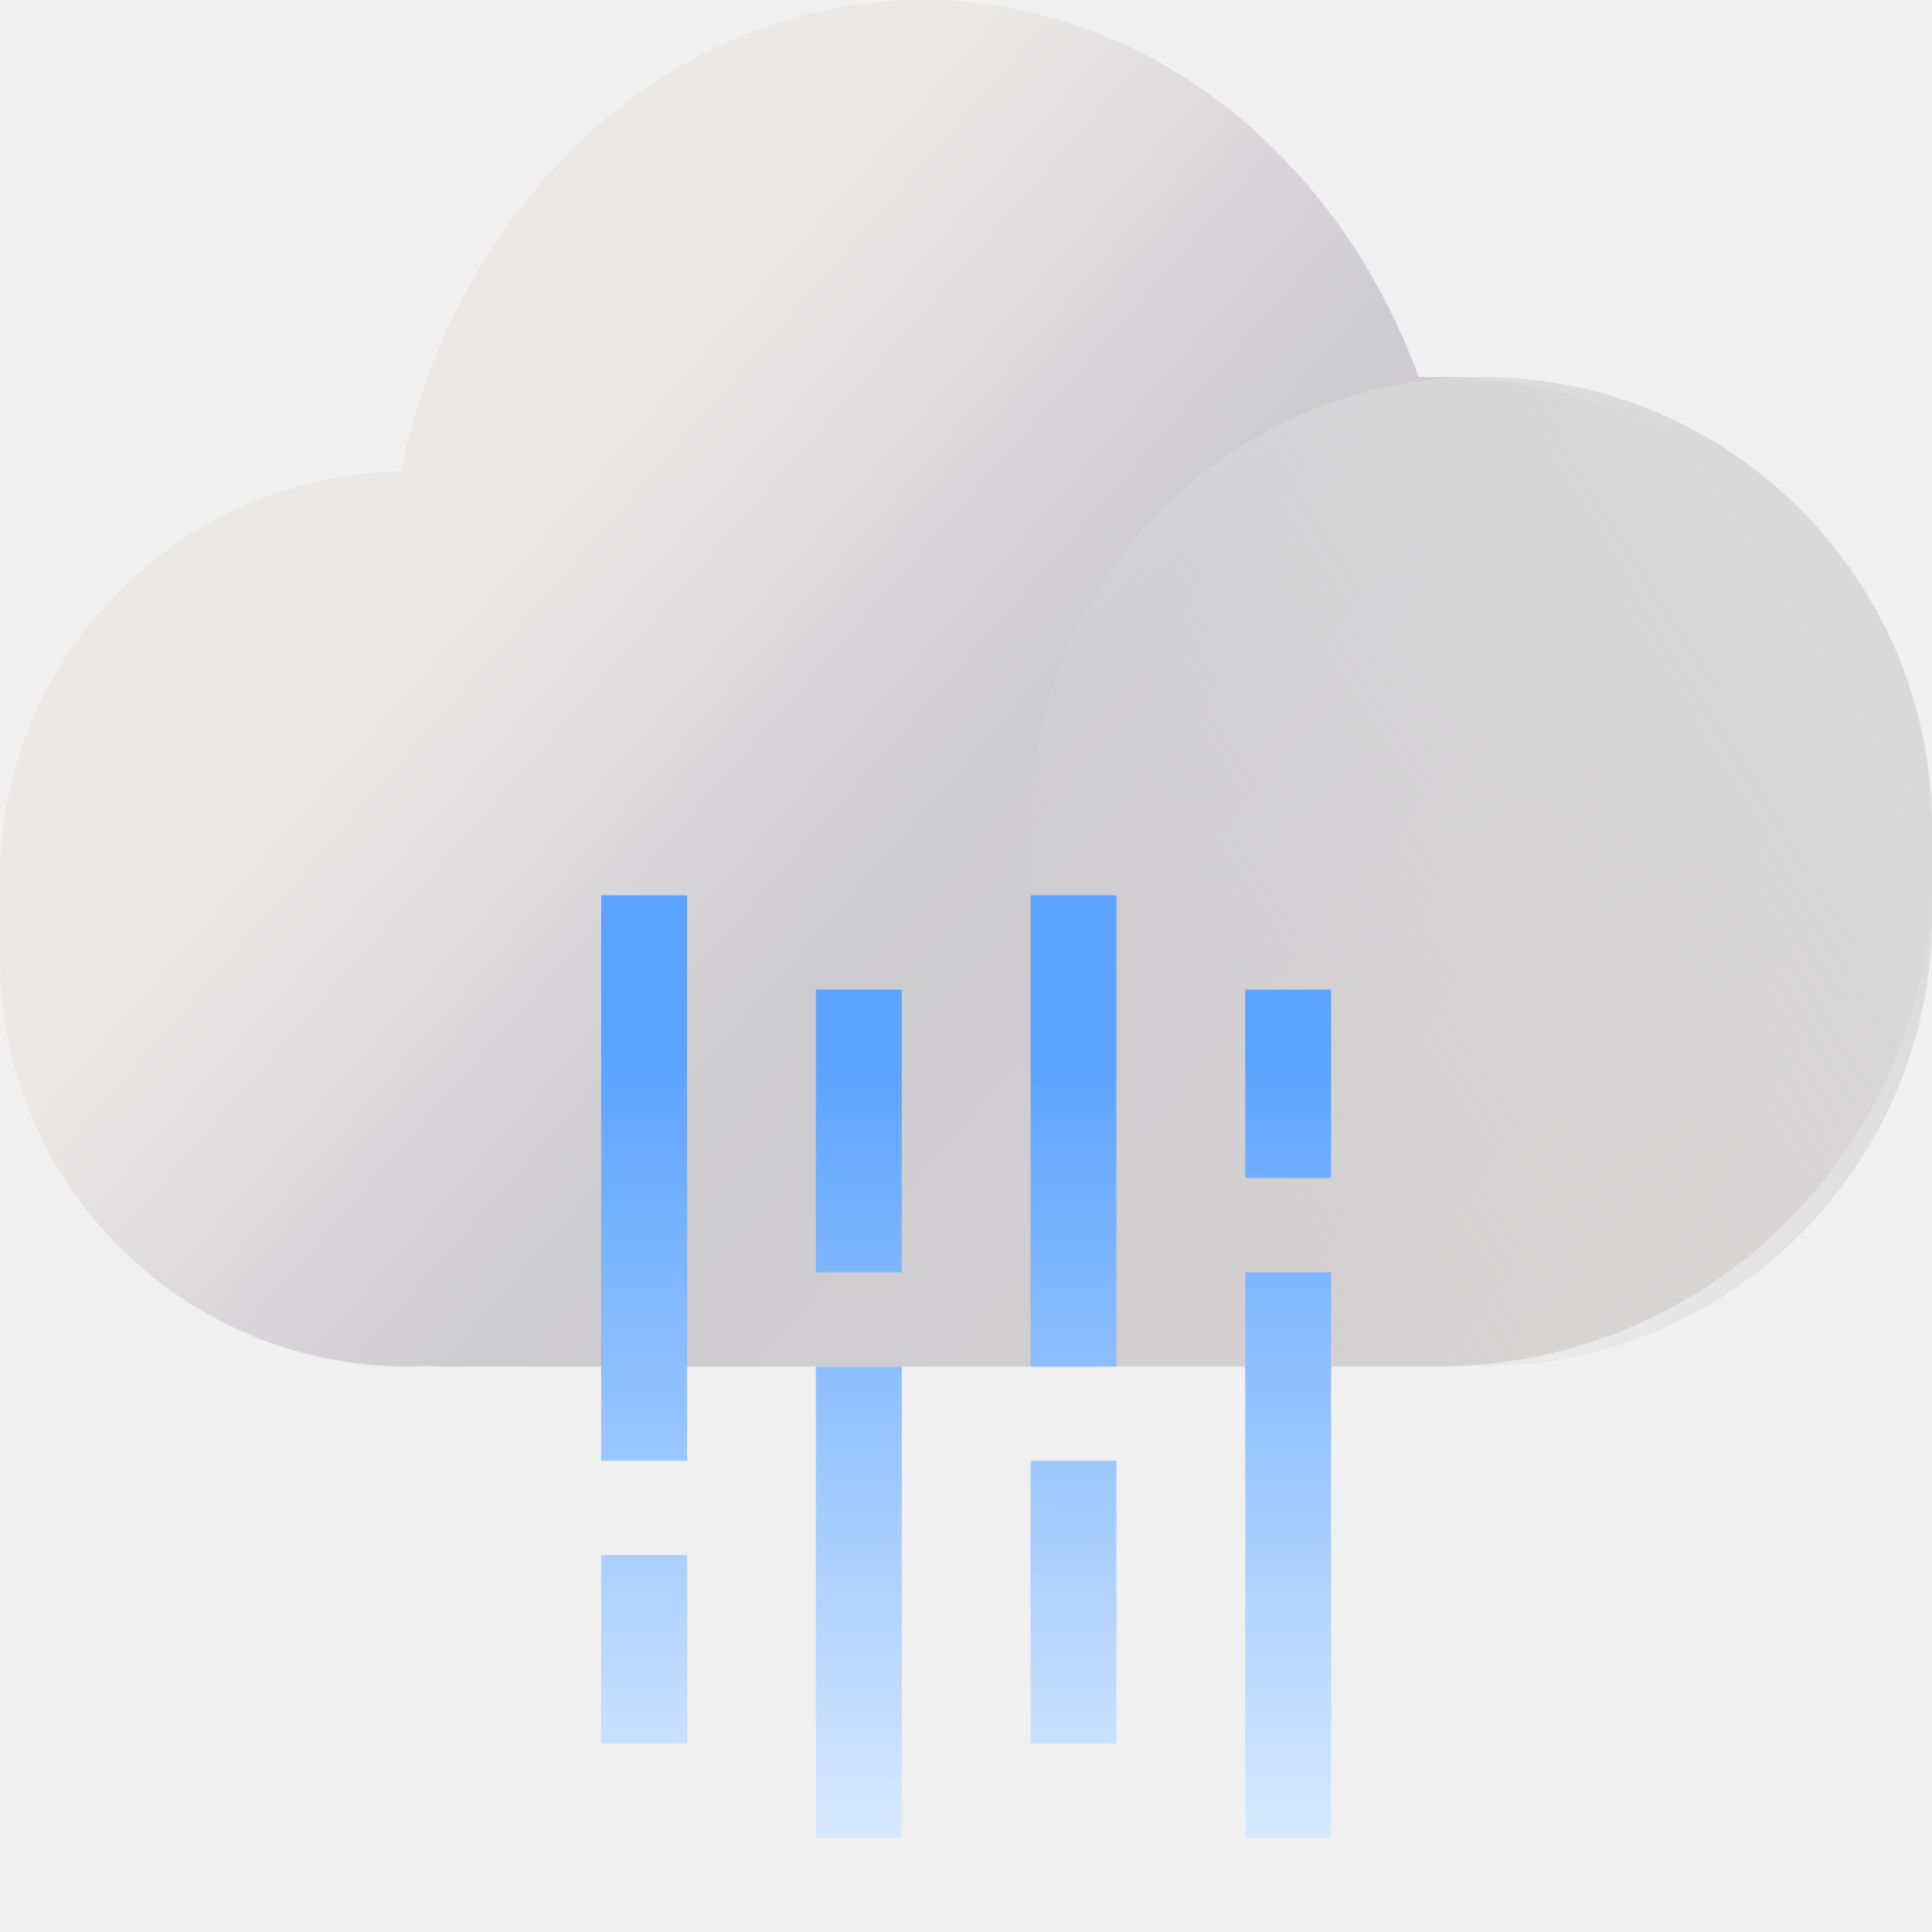
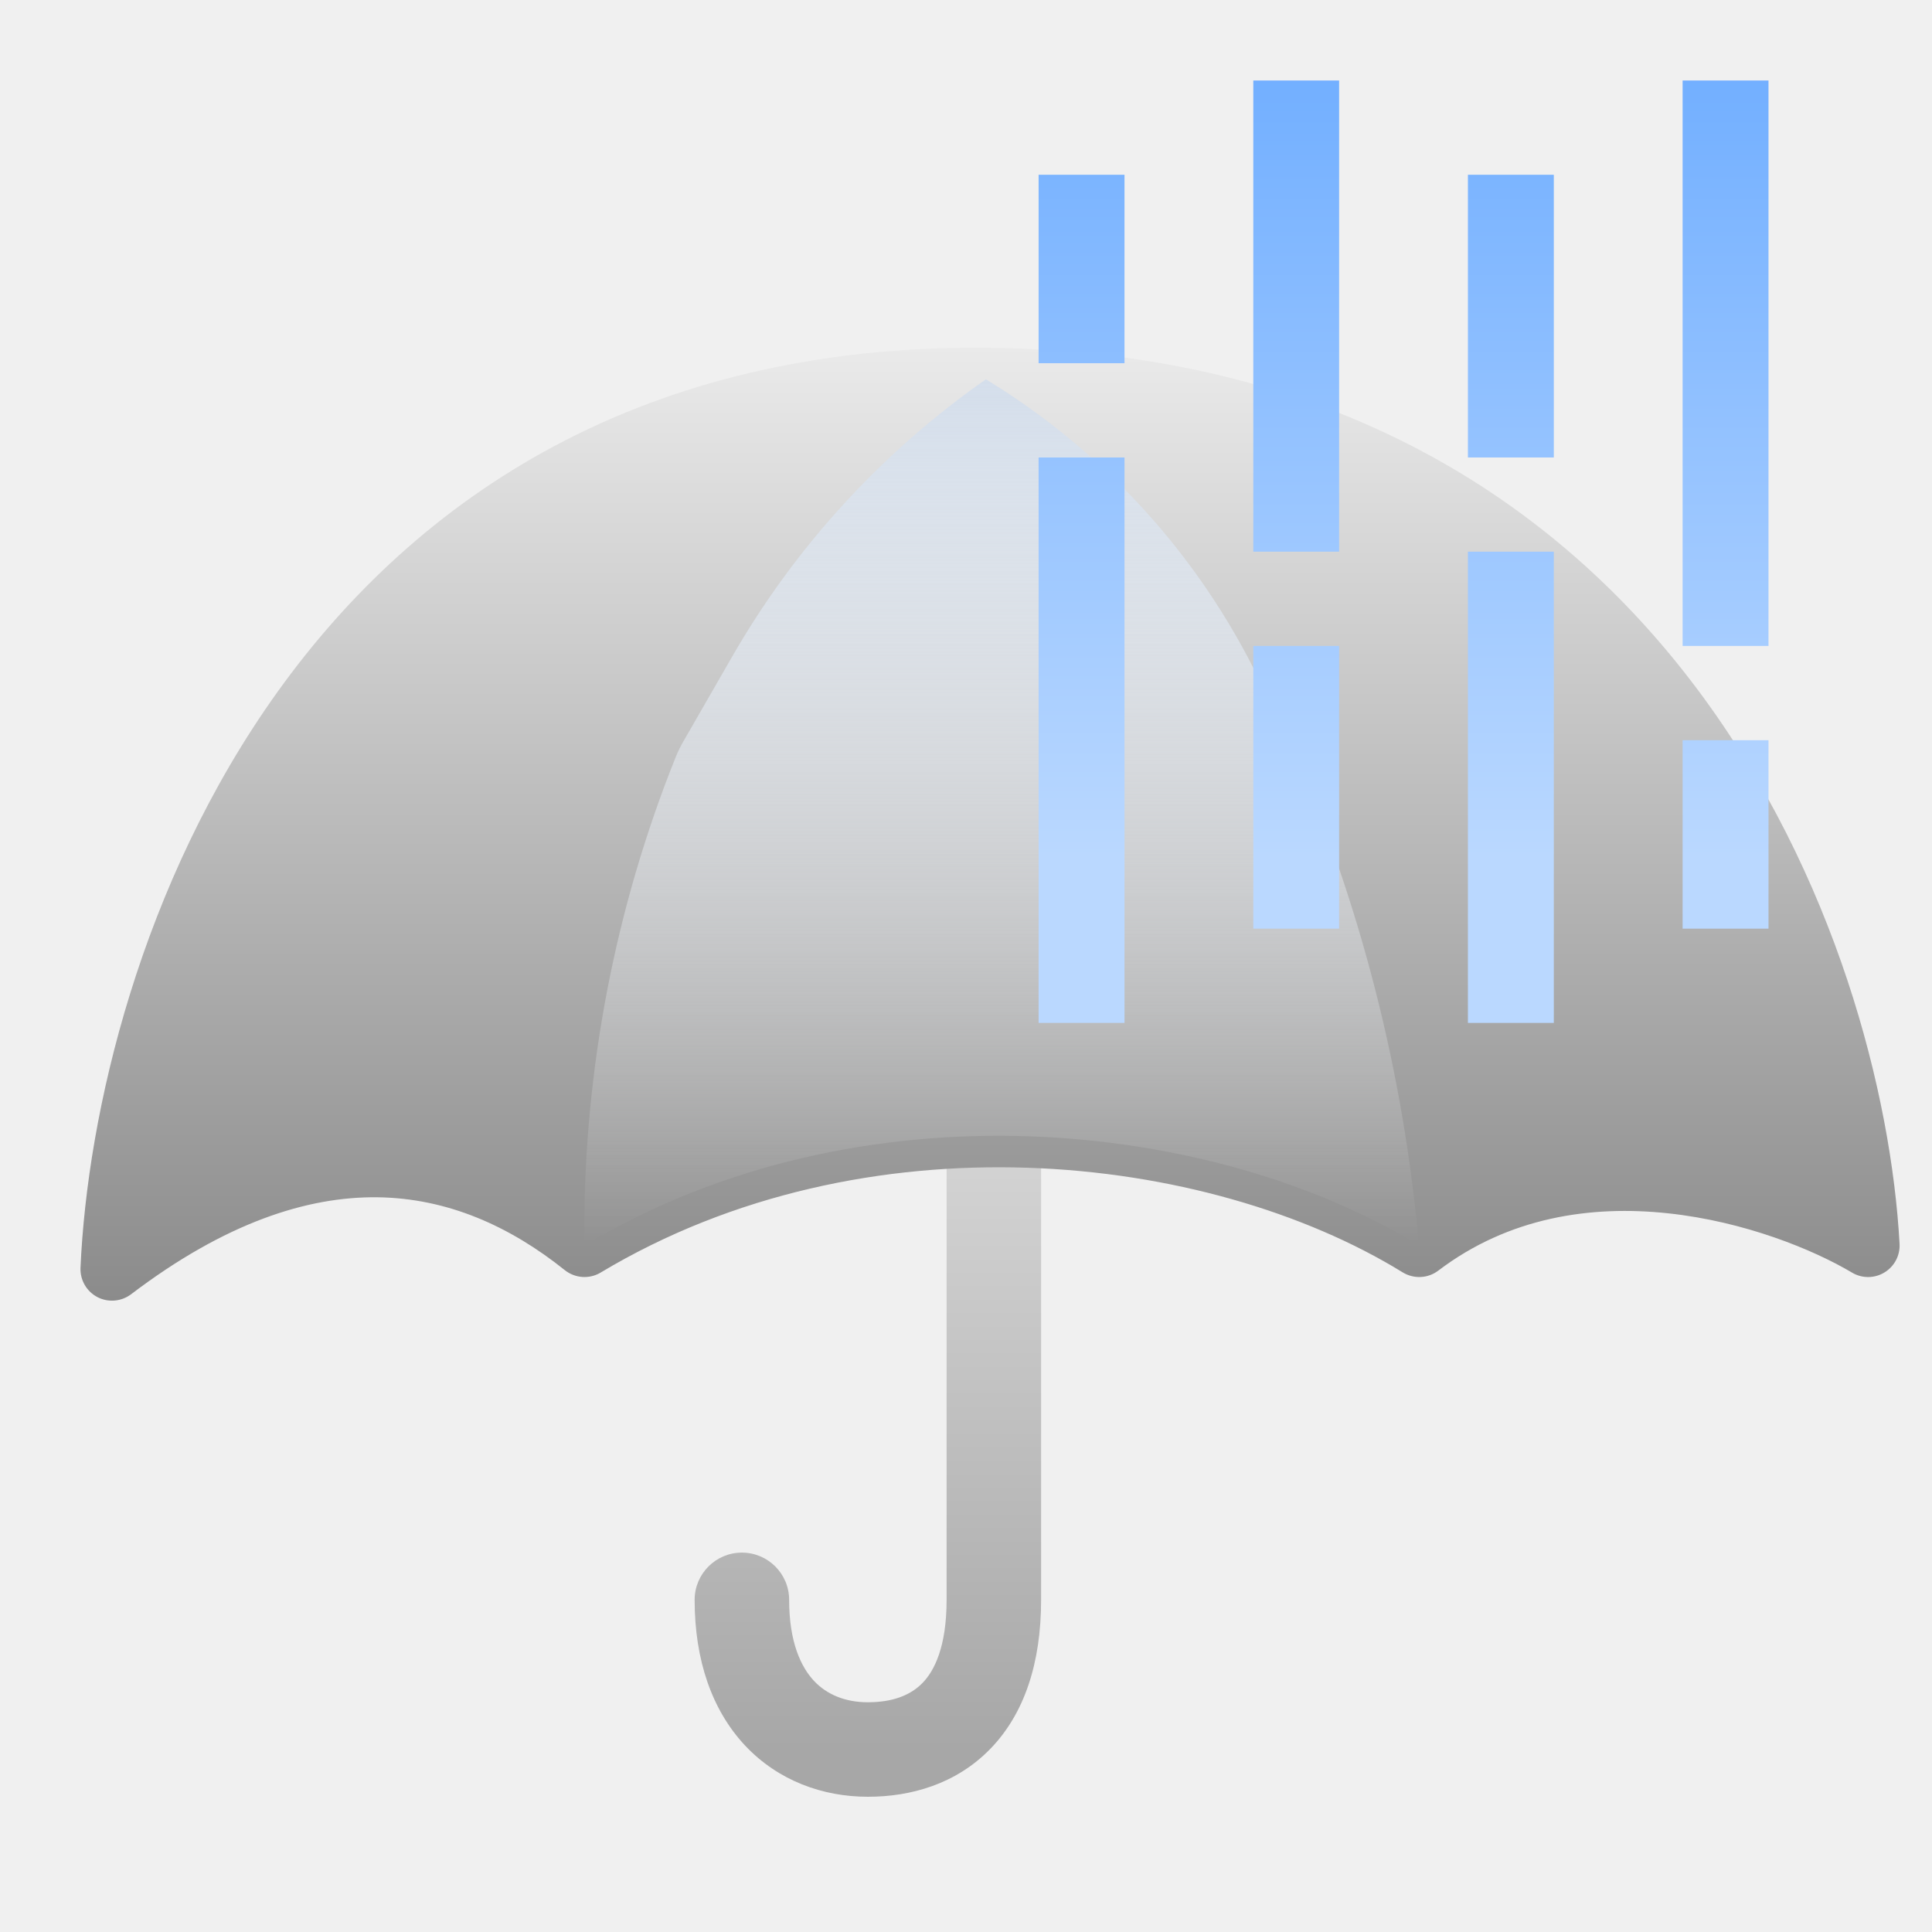
<svg xmlns="http://www.w3.org/2000/svg" width="24" height="24" viewBox="0 0 24 24" fill="none">
-   <path fill-rule="evenodd" clip-rule="evenodd" d="M17.623 4.683H17.853C21.247 4.683 23.999 7.435 23.999 10.829C23.999 14.224 21.247 16.975 17.853 16.975H13.693L13.639 16.976H5.561C5.476 16.976 5.392 16.974 5.308 16.97C5.228 16.974 5.148 16.976 5.067 16.976C2.268 16.976 0 14.707 0 11.909V11.415V10.92C0 8.151 2.221 5.901 4.979 5.855C5.673 2.498 8.315 0 11.467 0C14.241 0 16.619 1.933 17.623 4.683Z" fill="url(#paint0_linear_6223_58064)" />
-   <rect x="12.801" y="4.683" width="11.2" height="12.293" rx="5.6" fill="url(#paint1_linear_6223_58064)" />
-   <g clip-path="url(#clip0_6223_58064)">
-     <path d="M16.535 12.293L16.535 14.634L15.469 14.634L15.469 12.293L16.535 12.293ZM8.535 19.317L8.535 21.659L7.468 21.659L7.468 19.317L8.535 19.317ZM13.868 11.122L13.868 16.976L12.802 16.976L12.802 11.122L13.868 11.122ZM13.868 18.146L13.868 21.659L12.802 21.659L12.802 18.146L13.868 18.146ZM11.202 12.293L11.202 15.805L10.135 15.805L10.135 12.293L11.202 12.293ZM11.202 16.976L11.202 22.829L10.135 22.829L10.135 16.976L11.202 16.976ZM16.535 15.805L16.535 22.829L15.469 22.829L15.469 15.805L16.535 15.805ZM8.535 11.122L8.535 18.146L7.468 18.146L7.468 11.122L8.535 11.122Z" fill="url(#paint2_linear_6223_58064)" />
-   </g>
+   <path fill-rule="evenodd" clip-rule="evenodd" d="M11.759 19.874V11.559H12.933V19.874C12.933 20.659 12.725 21.291 12.3 21.727C11.874 22.164 11.313 22.32 10.781 22.32C10.222 22.32 9.667 22.122 9.254 21.682C8.843 21.242 8.629 20.621 8.629 19.874C8.629 19.55 8.892 19.287 9.216 19.287C9.54 19.287 9.803 19.55 9.803 19.874C9.803 20.399 9.95 20.707 10.111 20.88C10.271 21.05 10.499 21.146 10.781 21.146C11.091 21.146 11.312 21.058 11.459 20.907C11.606 20.757 11.759 20.459 11.759 19.874Z" fill="url(#paint0_linear_6223_58064)" />
+   <path fill-rule="evenodd" clip-rule="evenodd" d="M12.254 4.32C7.967 4.28 5.178 6.185 3.453 8.587C1.742 10.971 1.084 13.833 1 15.749C0.994 15.901 1.075 16.042 1.21 16.113C1.344 16.183 1.507 16.169 1.628 16.078C2.8 15.187 3.818 14.863 4.688 14.873C5.558 14.884 6.333 15.231 7.016 15.778C7.144 15.88 7.322 15.892 7.462 15.808C10.747 13.837 14.992 14.308 17.425 15.806C17.563 15.89 17.738 15.882 17.867 15.784C18.744 15.118 19.768 14.97 20.72 15.072C21.676 15.174 22.527 15.524 23.007 15.809C23.131 15.883 23.286 15.882 23.409 15.807C23.533 15.732 23.605 15.595 23.597 15.451C23.496 13.613 22.812 10.864 21.079 8.554C19.333 6.227 16.532 4.361 12.254 4.32Z" fill="url(#paint1_linear_6223_58064)" />
+   <path d="M7.258 15.473C10.682 13.418 15.084 13.908 17.627 15.473L17.623 15.429C17.432 13.319 16.905 11.253 16.062 9.309V9.309L15.646 8.451C14.896 6.904 13.716 5.606 12.247 4.712V4.712V4.712C10.958 5.614 9.884 6.787 9.099 8.15L8.488 9.212C8.45 9.277 8.418 9.344 8.39 9.414V9.414C7.642 11.283 7.258 13.279 7.258 15.292V15.473Z" fill="url(#paint2_linear_6223_58064)" />
+   <path d="M21.969 11.536L21.969 9.195L20.902 9.195L20.902 11.536L21.969 11.536ZM13.969 4.512L13.969 2.171L12.902 2.171L12.902 4.512L13.969 4.512ZM19.302 12.707L19.302 6.853L18.235 6.853L18.235 12.707L19.302 12.707ZM19.302 5.683L19.302 2.171L18.235 2.171L18.235 5.683L19.302 5.683ZM16.635 11.536L16.635 8.024L15.569 8.024L15.569 11.536L16.635 11.536ZM16.635 6.853L16.635 1L15.569 1L15.569 6.853L16.635 6.853ZM21.969 8.024L21.969 1L20.902 1L20.902 8.024L21.969 8.024ZM13.969 12.707L13.969 5.683L12.902 5.683L12.902 12.707L13.969 12.707Z" fill="url(#paint3_linear_6223_58064)" />
  <defs>
-     <linearGradient id="paint0_linear_6223_58064" x1="21.599" y1="17.561" x2="7.666" y2="5.396" gradientUnits="userSpaceOnUse">
-       <stop stop-color="#D9D2D2" />
-       <stop offset="0.661" stop-color="#CCCBCF" />
-       <stop offset="1" stop-color="#EDE8E8" />
+     <linearGradient id="paint0_linear_6223_58064" x1="10.781" y1="11.559" x2="10.781" y2="21.733" gradientUnits="userSpaceOnUse">
+       <stop stop-color="#E4E4E4" />
+       <stop offset="1" stop-color="#A7A7A7" />
    </linearGradient>
-     <linearGradient id="paint1_linear_6223_58064" x1="22.401" y1="7.609" x2="13.635" y2="13.277" gradientUnits="userSpaceOnUse">
-       <stop stop-color="#D9D9D9" />
-       <stop offset="1" stop-color="#D9D9D9" stop-opacity="0" />
+     <linearGradient id="paint1_linear_6223_58064" x1="12.299" y1="4.32" x2="12.299" y2="16.157" gradientUnits="userSpaceOnUse">
+       <stop stop-color="#EAEAEA" />
+       <stop offset="1" stop-color="#8B8B8B" />
    </linearGradient>
-     <linearGradient id="paint2_linear_6223_58064" x1="16.535" y1="13.171" x2="16.535" y2="25.756" gradientUnits="userSpaceOnUse">
-       <stop stop-color="#5CA3FF" />
-       <stop offset="1" stop-color="#FDFEFF" />
+     <linearGradient id="paint2_linear_6223_58064" x1="12.443" y1="4.712" x2="12.443" y2="15.473" gradientUnits="userSpaceOnUse">
+       <stop stop-color="#D4DEEB" />
+       <stop offset="1" stop-color="white" stop-opacity="0" />
    </linearGradient>
-     <clipPath id="clip0_6223_58064">
-       <rect width="14.049" height="12.8" fill="white" transform="translate(18.668 9.95117) rotate(90)" />
-     </clipPath>
+     <linearGradient id="paint3_linear_6223_58064" x1="21.969" y1="10.658" x2="21.969" y2="-1.927" gradientUnits="userSpaceOnUse">
+       <stop stop-color="#BAD8FF" />
+       <stop offset="1" stop-color="#5DA3FF" />
+     </linearGradient>
  </defs>
</svg>
